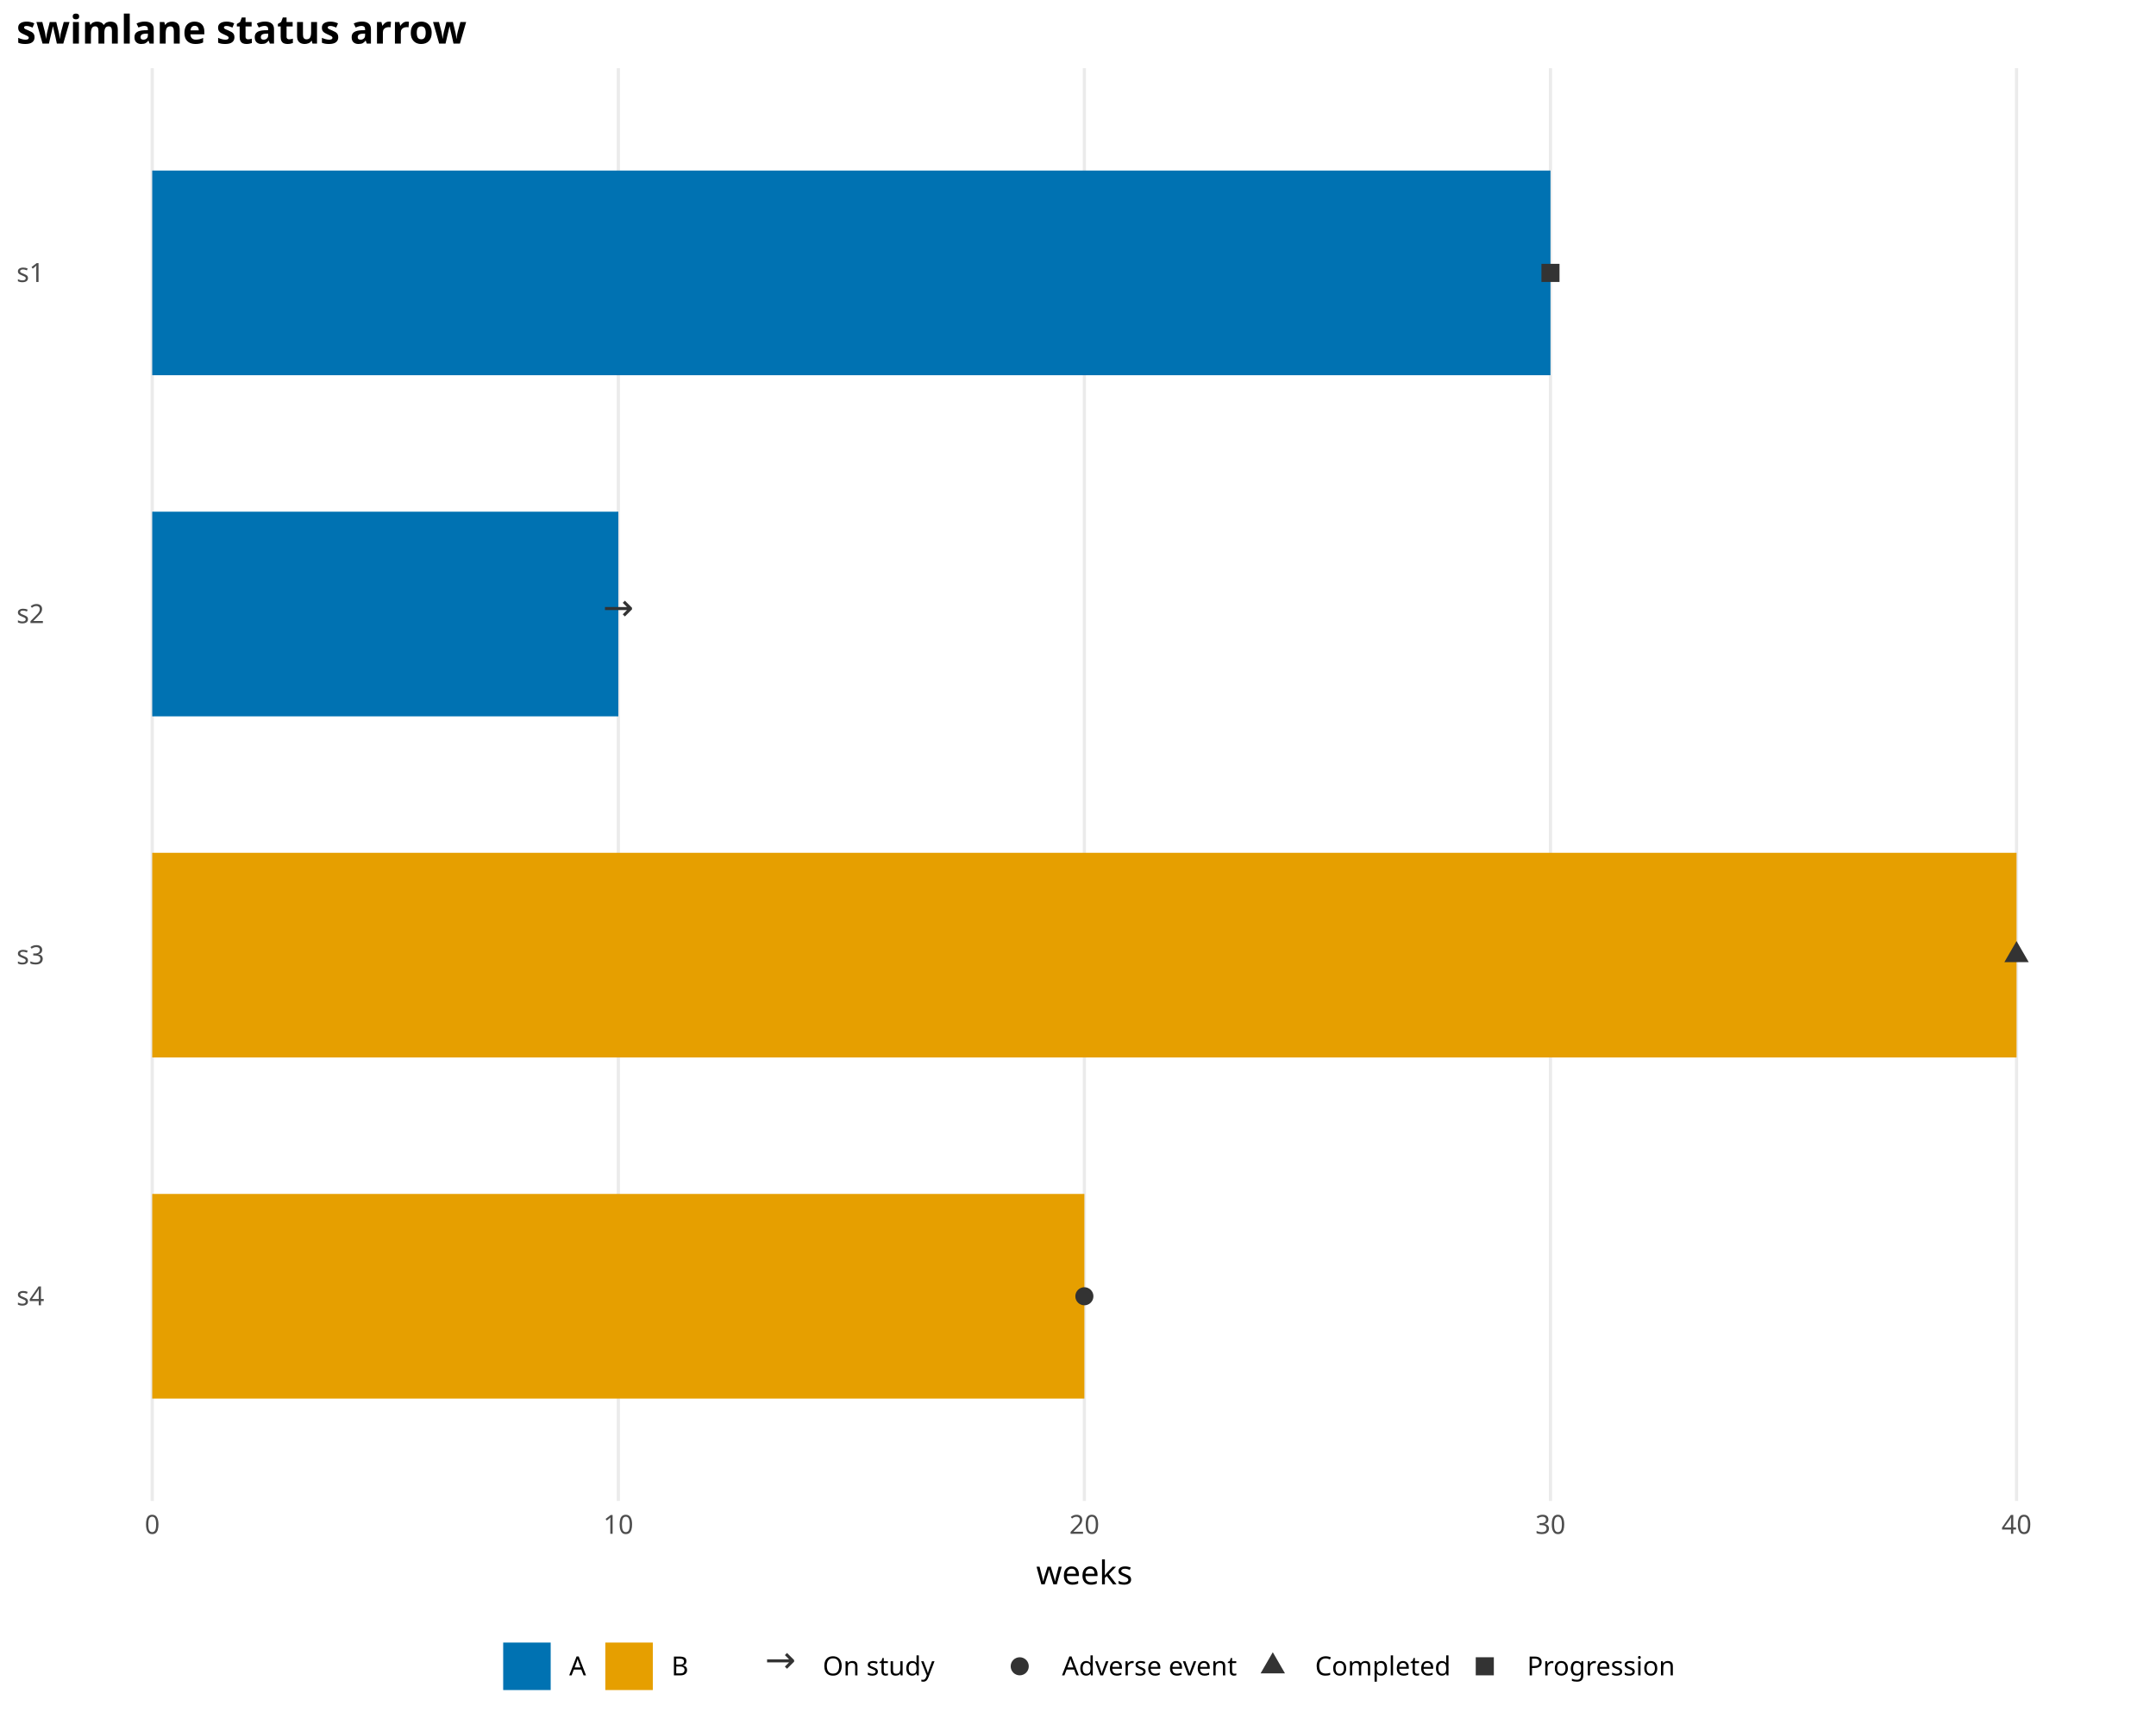
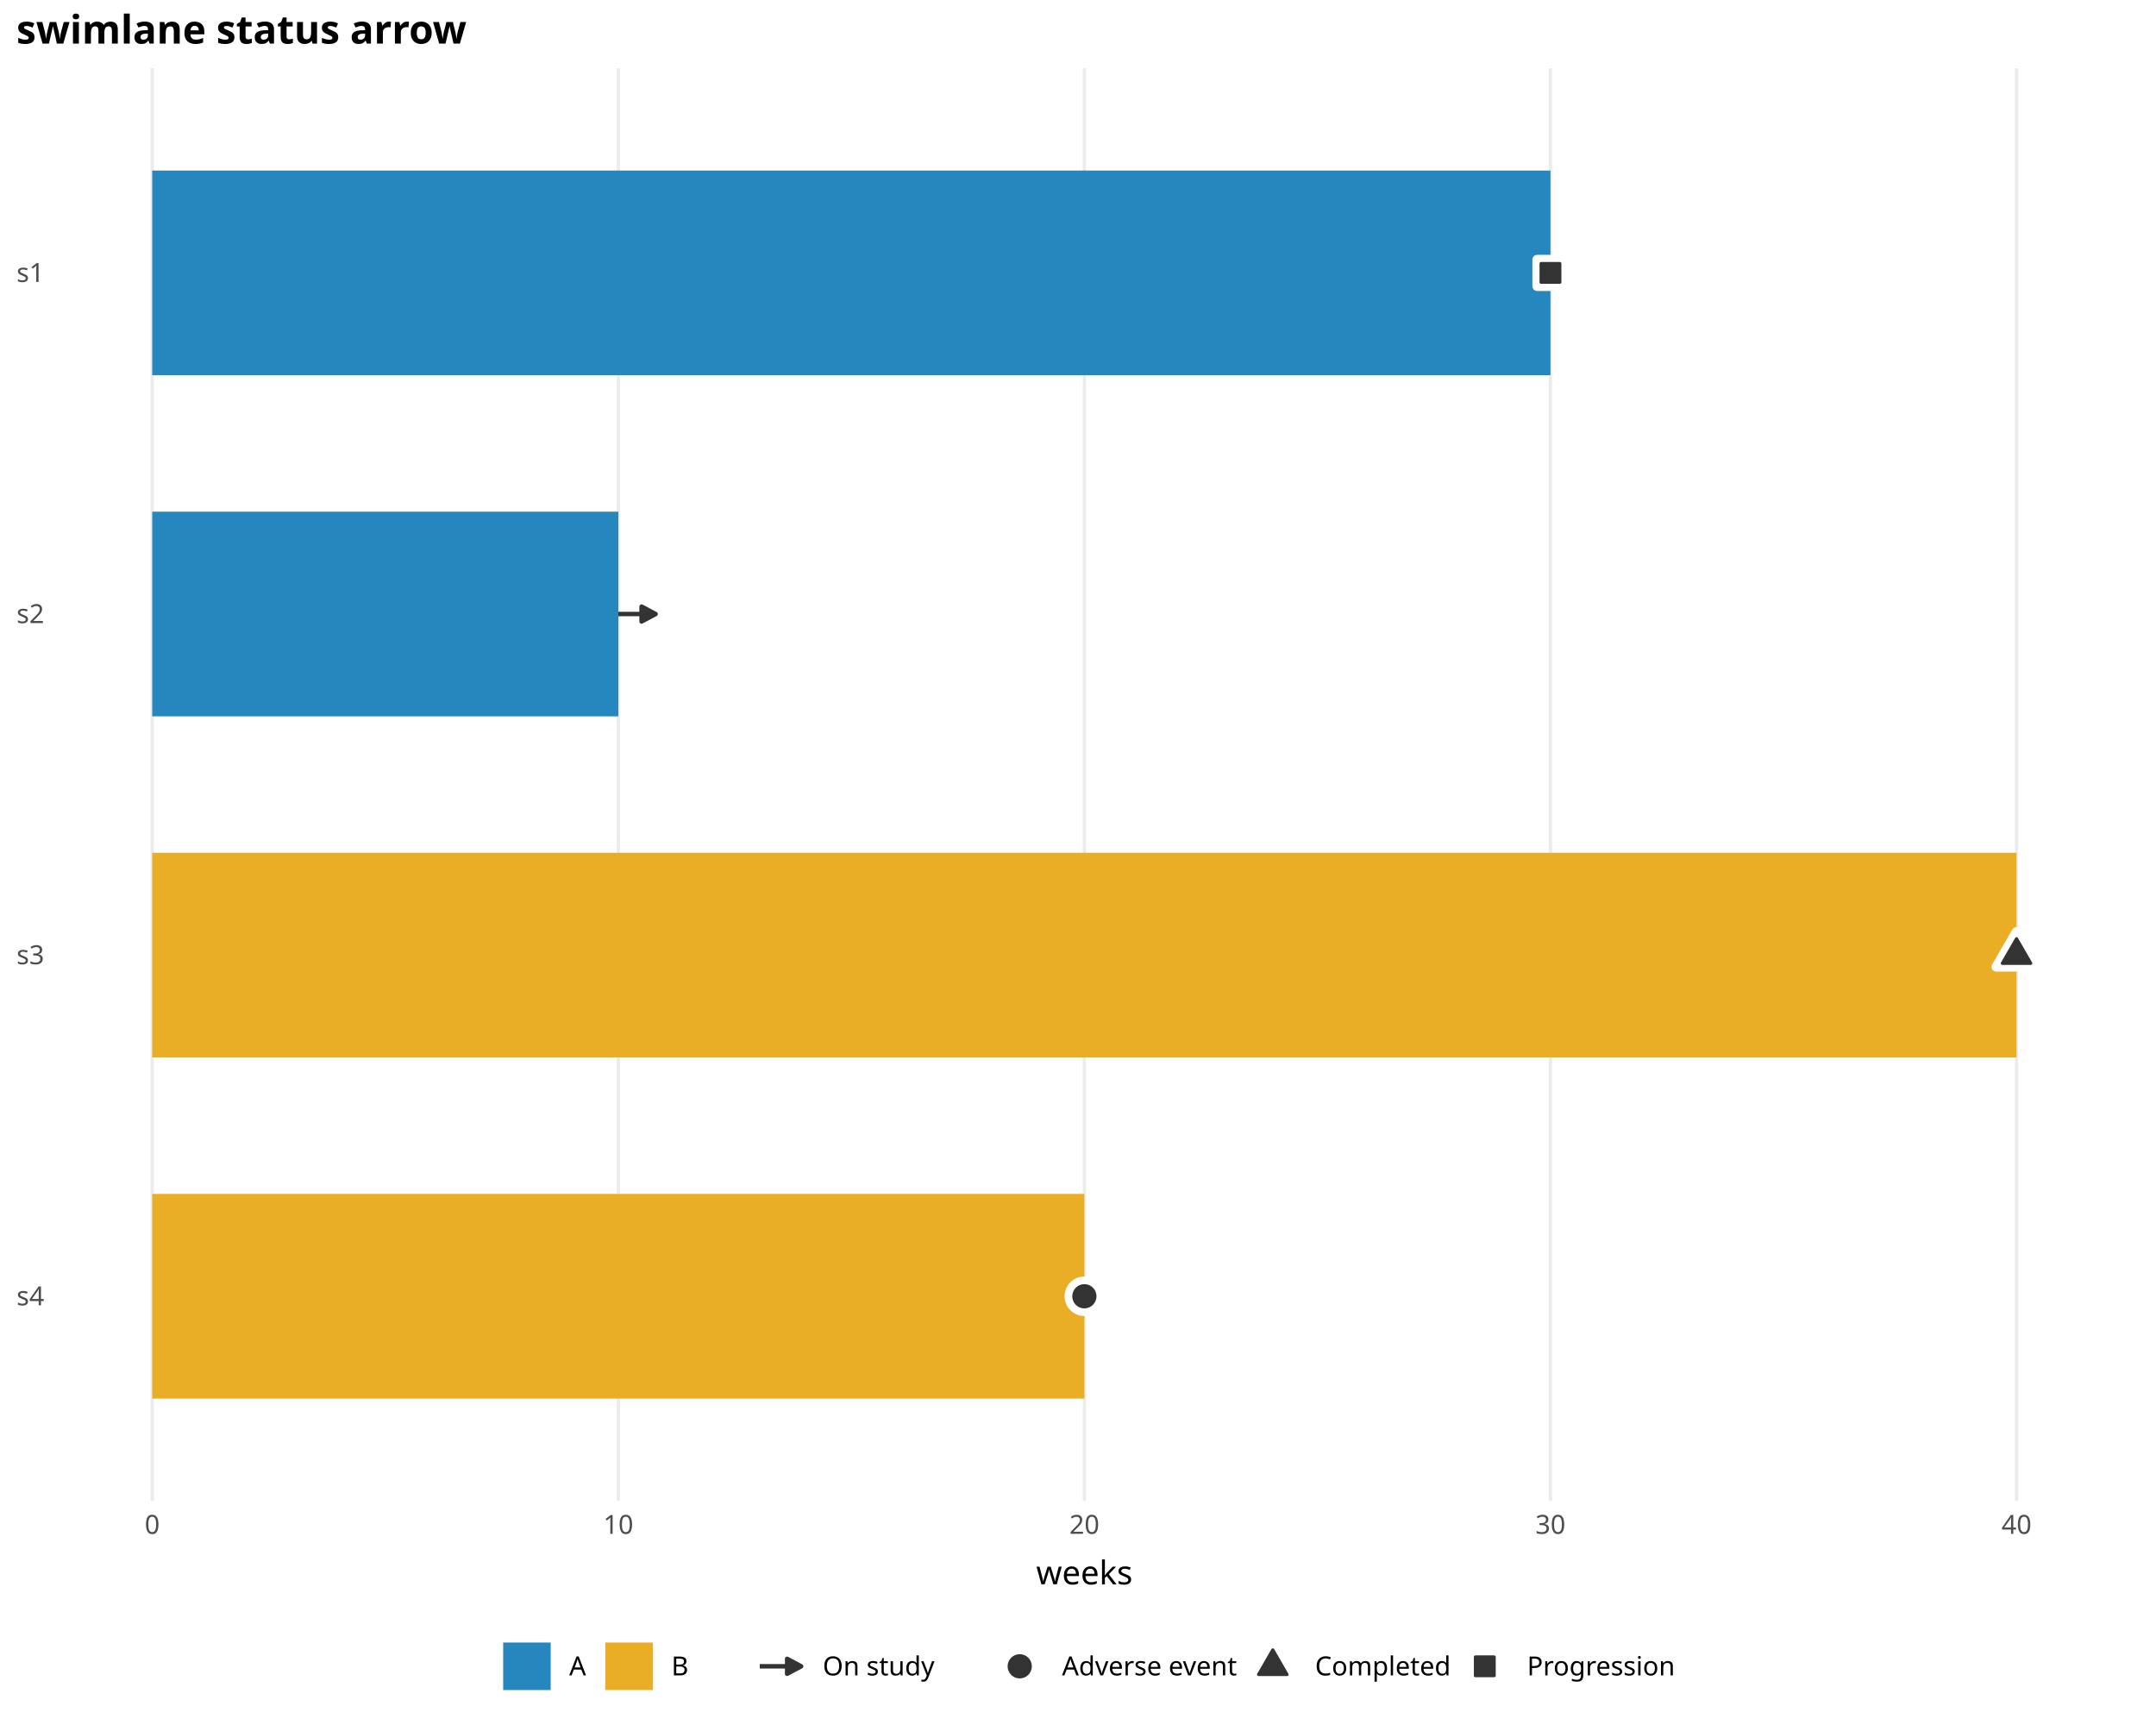
<svg xmlns="http://www.w3.org/2000/svg" class="svglite" data-engine-version="2.0" width="720.00pt" height="576.00pt" viewBox="0 0 720.00 576.00">
  <defs>
    <style type="text/css">
    .svglite line, .svglite polyline, .svglite polygon, .svglite path, .svglite rect, .svglite circle {
      fill: none;
      stroke: #000000;
      stroke-linecap: round;
      stroke-linejoin: round;
      stroke-miterlimit: 10.00;
    }
  </style>
  </defs>
  <rect width="100%" height="100%" style="stroke: none; fill: #FFFFFF;" />
  <defs>
    <clipPath id="cpMC4wMHw3MjAuMDB8MC4wMHw1NzYuMDA=">
      <rect x="0.00" y="0.00" width="720.00" height="576.00" />
    </clipPath>
  </defs>
  <g clip-path="url(#cpMC4wMHw3MjAuMDB8MC4wMHw1NzYuMDA=)">
    <rect x="0.00" y="0.00" width="720.00" height="576.00" style="stroke-width: 1.07; stroke: none; fill: #FFFFFF;" />
    <polyline points="50.84,501.18 50.84,22.78 " style="stroke-width: 1.07; stroke: #EBEBEB; stroke-linecap: butt;" />
    <polyline points="206.49,501.18 206.49,22.78 " style="stroke-width: 1.07; stroke: #EBEBEB; stroke-linecap: butt;" />
    <polyline points="362.13,501.18 362.13,22.78 " style="stroke-width: 1.07; stroke: #EBEBEB; stroke-linecap: butt;" />
    <polyline points="517.78,501.18 517.78,22.78 " style="stroke-width: 1.07; stroke: #EBEBEB; stroke-linecap: butt;" />
    <polyline points="673.43,501.18 673.43,22.78 " style="stroke-width: 1.07; stroke: #EBEBEB; stroke-linecap: butt;" />
-     <rect x="50.84" y="398.67" width="311.29" height="68.34" style="stroke-width: 1.07; stroke: none; stroke-linecap: butt; stroke-linejoin: miter; fill: #E69F00;" />
-     <rect x="50.84" y="284.76" width="622.59" height="68.34" style="stroke-width: 1.07; stroke: none; stroke-linecap: butt; stroke-linejoin: miter; fill: #E69F00;" />
-     <rect x="50.84" y="170.86" width="155.65" height="68.34" style="stroke-width: 1.07; stroke: none; stroke-linecap: butt; stroke-linejoin: miter; fill: #0072B2;" />
-     <rect x="50.84" y="56.95" width="466.94" height="68.34" style="stroke-width: 1.07; stroke: none; stroke-linecap: butt; stroke-linejoin: miter; fill: #0072B2;" />
-     <circle cx="362.13" cy="432.84" r="3.02" style="stroke-width: 0.71; stroke: none; fill: #333333;" />
-     <polygon points="673.43,314.24 677.50,321.28 669.36,321.28 " style="stroke-width: 0.71; stroke: none; fill: #333333;" />
-     <polygon points="514.76,94.15 520.80,94.15 520.80,88.10 514.76,88.10 " style="stroke-width: 0.71; stroke: none; fill: #333333;" />
-     <text x="206.49" y="207.08" text-anchor="middle" style="font-size: 12.33px; fill: #333333; font-family: sans;" textLength="12.33px" lengthAdjust="spacingAndGlyphs">→</text>
+     <rect x="50.84" y="398.67" width="311.29" height="68.34" style="stroke-width: 1.07; stroke: none; stroke-linecap: butt; stroke-linejoin: miter; fill: #EAAD26;" />
+     <rect x="50.84" y="284.76" width="622.59" height="68.34" style="stroke-width: 1.07; stroke: none; stroke-linecap: butt; stroke-linejoin: miter; fill: #EAAD26;" />
+     <rect x="50.84" y="170.86" width="155.65" height="68.34" style="stroke-width: 1.07; stroke: none; stroke-linecap: butt; stroke-linejoin: miter; fill: #2687BE;" />
+     <rect x="50.84" y="56.95" width="466.94" height="68.34" style="stroke-width: 1.07; stroke: none; stroke-linecap: butt; stroke-linejoin: miter; fill: #2687BE;" />
+     <circle cx="362.13" cy="432.84" r="5.01" style="stroke-width: 3.19; stroke: #FFFFFF; fill: #FFFFFF;" />
+     <polygon points="673.43,311.15 680.17,322.83 666.68,322.83 " style="stroke-width: 3.19; stroke: #FFFFFF; fill: #FFFFFF;" />
+     <rect x="513.34" y="86.69" width="8.88" height="8.88" style="stroke-width: 3.19; stroke: #FFFFFF; fill: #FFFFFF;" />
+     <circle cx="362.13" cy="432.84" r="3.52" style="stroke-width: 1.06; stroke: #333333; fill: #333333;" />
+     <polygon points="673.43,313.46 678.17,321.67 668.69,321.67 " style="stroke-width: 1.06; stroke: #333333; fill: #333333;" />
+     <rect x="514.66" y="88.01" width="6.24" height="6.24" style="stroke-width: 1.06; stroke: #333333; fill: #333333;" />
+     <line x1="206.49" y1="205.03" x2="218.94" y2="205.03" style="stroke-width: 1.49; stroke: #333333; stroke-linecap: butt;" />
+     <polygon points="214.26,207.52 218.94,205.03 214.26,202.54 " style="stroke-width: 1.49; stroke: #333333; stroke-linecap: butt; fill: #333333;" />
    <text x="14.78" y="435.87" text-anchor="end" style="font-size: 8.80px; fill: #4D4D4D; font-family: sans;" textLength="9.30px" lengthAdjust="spacingAndGlyphs">s4</text>
    <text x="14.78" y="321.96" text-anchor="end" style="font-size: 8.80px; fill: #4D4D4D; font-family: sans;" textLength="9.30px" lengthAdjust="spacingAndGlyphs">s3</text>
    <text x="14.78" y="208.06" text-anchor="end" style="font-size: 8.80px; fill: #4D4D4D; font-family: sans;" textLength="9.30px" lengthAdjust="spacingAndGlyphs">s2</text>
    <text x="14.78" y="94.15" text-anchor="end" style="font-size: 8.80px; fill: #4D4D4D; font-family: sans;" textLength="9.30px" lengthAdjust="spacingAndGlyphs">s1</text>
    <text x="50.84" y="512.17" text-anchor="middle" style="font-size: 8.80px; fill: #4D4D4D; font-family: sans;" textLength="4.89px" lengthAdjust="spacingAndGlyphs">0</text>
    <text x="206.49" y="512.17" text-anchor="middle" style="font-size: 8.80px; fill: #4D4D4D; font-family: sans;" textLength="9.79px" lengthAdjust="spacingAndGlyphs">10</text>
    <text x="362.13" y="512.17" text-anchor="middle" style="font-size: 8.80px; fill: #4D4D4D; font-family: sans;" textLength="9.79px" lengthAdjust="spacingAndGlyphs">20</text>
    <text x="517.78" y="512.17" text-anchor="middle" style="font-size: 8.80px; fill: #4D4D4D; font-family: sans;" textLength="9.79px" lengthAdjust="spacingAndGlyphs">30</text>
    <text x="673.43" y="512.17" text-anchor="middle" style="font-size: 8.80px; fill: #4D4D4D; font-family: sans;" textLength="9.79px" lengthAdjust="spacingAndGlyphs">40</text>
    <text x="362.13" y="529.04" text-anchor="middle" style="font-size: 11.00px; font-family: sans;" textLength="31.19px" lengthAdjust="spacingAndGlyphs">weeks</text>
-     <rect x="168.04" y="548.47" width="15.86" height="15.86" style="stroke-width: 1.07; stroke: none; stroke-linecap: butt; stroke-linejoin: miter; fill: #0072B2;" />
-     <rect x="202.15" y="548.47" width="15.86" height="15.86" style="stroke-width: 1.07; stroke: none; stroke-linecap: butt; stroke-linejoin: miter; fill: #E69F00;" />
+     <rect x="168.04" y="548.47" width="15.86" height="15.86" style="stroke-width: 1.07; stroke: none; stroke-linecap: butt; stroke-linejoin: miter; fill: #2687BE;" />
+     <rect x="202.15" y="548.47" width="15.86" height="15.86" style="stroke-width: 1.07; stroke: none; stroke-linecap: butt; stroke-linejoin: miter; fill: #EAAD26;" />
    <text x="190.09" y="559.43" style="font-size: 8.80px; font-family: sans;" textLength="5.87px" lengthAdjust="spacingAndGlyphs">A</text>
    <text x="224.20" y="559.43" style="font-size: 8.80px; font-family: sans;" textLength="5.87px" lengthAdjust="spacingAndGlyphs">B</text>
-     <text x="260.63" y="558.45" text-anchor="middle" style="font-size: 12.33px; fill: #333333; font-family: sans;" textLength="12.33px" lengthAdjust="spacingAndGlyphs">→</text>
+     <line x1="253.72" y1="556.40" x2="267.55" y2="556.40" style="stroke-width: 1.49; stroke: #333333; stroke-linecap: butt;" />
+     <polygon points="262.87,558.89 267.55,556.40 262.87,553.91 " style="stroke-width: 1.49; stroke: #333333; stroke-linecap: butt; fill: #333333;" />
    <text x="274.75" y="559.43" style="font-size: 8.80px; font-family: sans;" textLength="35.23px" lengthAdjust="spacingAndGlyphs">On study</text>
-     <circle cx="340.54" cy="556.40" r="3.02" style="stroke-width: 0.71; stroke: none; fill: #333333;" />
-     <polygon points="425.05,551.70 429.12,558.75 420.98,558.75 " style="stroke-width: 0.71; stroke: none; fill: #333333;" />
-     <polygon points="492.83,559.42 498.87,559.42 498.87,553.38 492.83,553.38 " style="stroke-width: 0.71; stroke: none; fill: #333333;" />
+     <circle cx="340.54" cy="556.40" r="3.52" style="stroke-width: 1.06; stroke: #333333; fill: #333333;" />
+     <polygon points="425.05,550.93 429.79,559.14 420.31,559.14 " style="stroke-width: 1.06; stroke: #333333; fill: #333333;" />
+     <rect x="492.73" y="553.28" width="6.24" height="6.24" style="stroke-width: 1.06; stroke: #333333; fill: #333333;" />
    <text x="354.66" y="559.43" style="font-size: 8.80px; font-family: sans;" textLength="56.27px" lengthAdjust="spacingAndGlyphs">Adverse event</text>
    <text x="439.17" y="559.43" style="font-size: 8.80px; font-family: sans;" textLength="42.56px" lengthAdjust="spacingAndGlyphs">Completed</text>
    <text x="509.97" y="559.43" style="font-size: 8.80px; font-family: sans;" textLength="46.97px" lengthAdjust="spacingAndGlyphs">Progression</text>
    <text x="5.48" y="14.56" style="font-size: 13.20px; font-weight: bold; font-family: sans;" textLength="130.60px" lengthAdjust="spacingAndGlyphs">swimlane status arrow</text>
  </g>
</svg>
